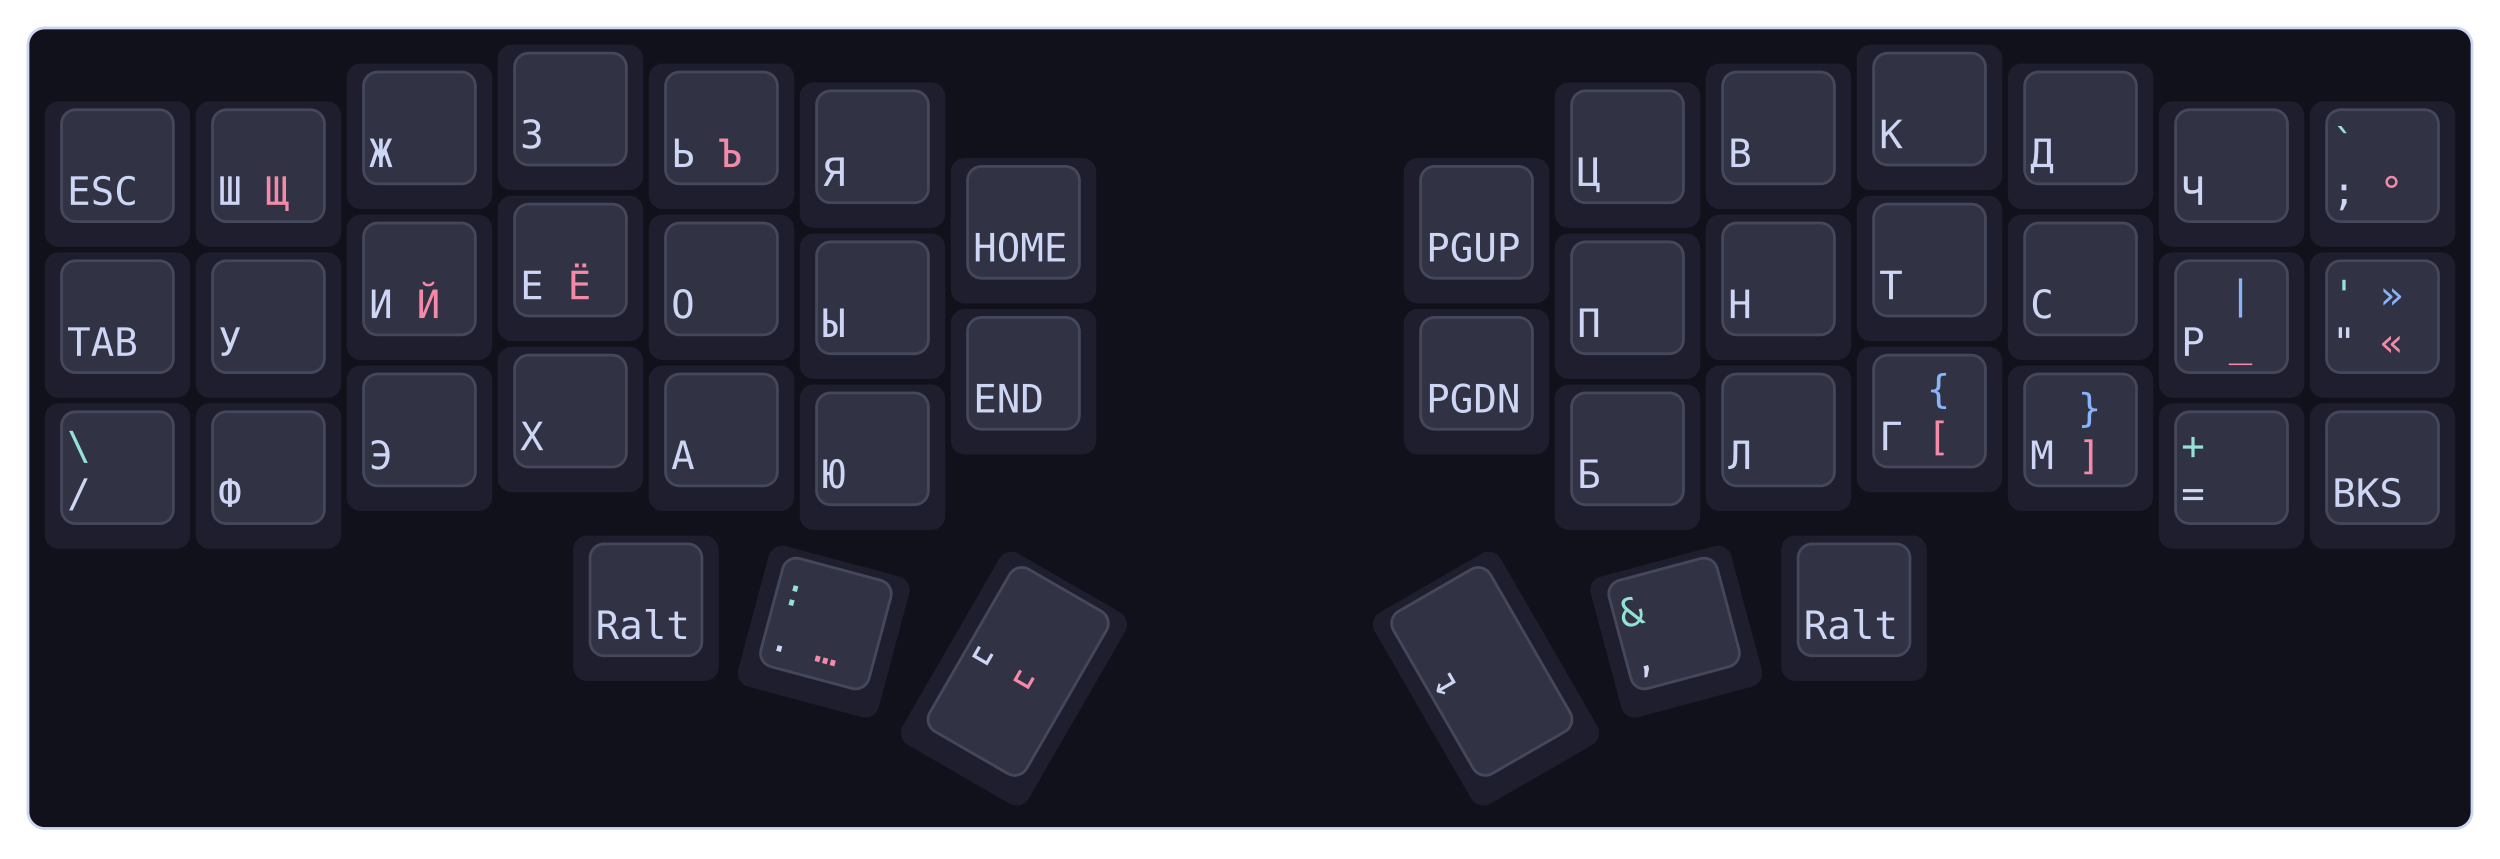
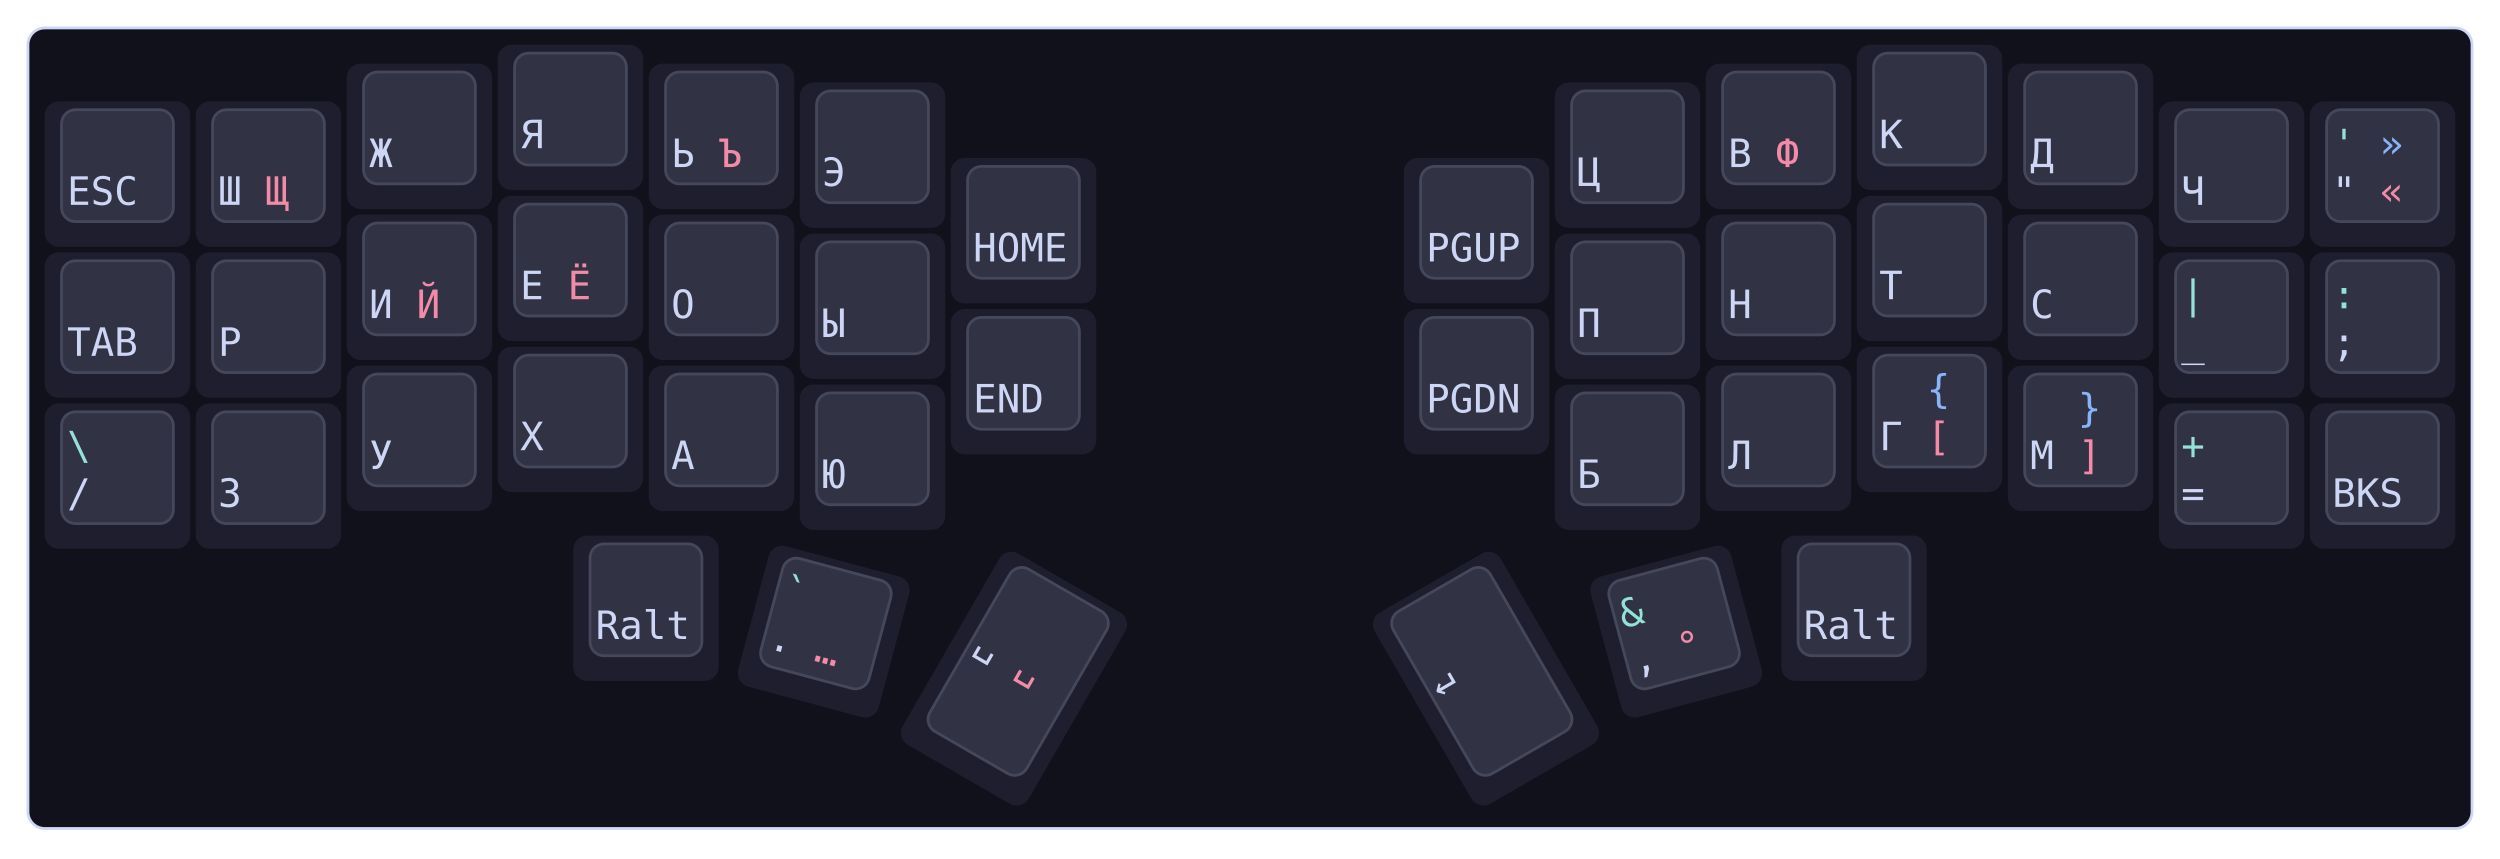
<svg xmlns="http://www.w3.org/2000/svg" width="894px" height="307px" viewBox="0 0 894 307">
  <style type="text/css">
    .keycap .outer { fill: #1e1e2e; }
    .keycap .inner { fill: #313244; stroke: #45475a; }
    .label { font: 14px monospace; }
    .label.level1 { fill: #cdd6f4; }
    .label.level2 { fill: #94e2d5; }
    .label.level3 { fill: #f38ba8; }
    .label.level4 { fill: #89b4fa; }
    .label.small { font-size: 10px; }
  </style>
  <g transform="translate(10,10)">
    <rect width="874" height="286.265" stroke="#cdd6f4" stroke-width="1" fill="#11111b" rx="6" />
    <g transform="translate(5,5)">
      <g class="keycap">
        <rect x="163" y="1" width="52" height="52" rx="5" class="outer" />
        <rect x="169" y="4" width="40" height="40" rx="5" class="inner" />
-         <text x="171.0" y="38.0" class="label level1">З</text>
+         <text x="171.0" y="38.0" class="label level1">Я</text>
        <text x="171.0" y="21.0" class="label level2" />
        <text x="188.0" y="38.0" class="label level3" />
        <text x="188.0" y="21.0" class="label level4" />
      </g>
      <g class="keycap">
        <rect x="649" y="1" width="52" height="52" rx="5" class="outer" />
        <rect x="655" y="4" width="40" height="40" rx="5" class="inner" />
        <text x="657.0" y="38.0" class="label level1">К</text>
        <text x="657.0" y="21.0" class="label level2" />
        <text x="674.0" y="38.0" class="label level3" />
        <text x="674.0" y="21.0" class="label level4" />
      </g>
      <g class="keycap">
        <rect x="109" y="7.75" width="52" height="52" rx="5" class="outer" />
        <rect x="115" y="10.75" width="40" height="40" rx="5" class="inner" />
        <text x="117.0" y="44.75" class="label level1">Ж</text>
        <text x="117.0" y="27.75" class="label level2" />
        <text x="134.0" y="44.75" class="label level3" />
        <text x="134.0" y="27.75" class="label level4" />
      </g>
      <g class="keycap">
        <rect x="217" y="7.75" width="52" height="52" rx="5" class="outer" />
        <rect x="223" y="10.75" width="40" height="40" rx="5" class="inner" />
        <text x="225.0" y="44.75" class="label level1">Ь</text>
        <text x="225.0" y="27.75" class="label level2" />
        <text x="242.0" y="44.75" class="label level3">Ъ</text>
        <text x="242.0" y="27.75" class="label level4" />
      </g>
      <g class="keycap">
        <rect x="595" y="7.75" width="52" height="52" rx="5" class="outer" />
        <rect x="601" y="10.75" width="40" height="40" rx="5" class="inner" />
        <text x="603.0" y="44.75" class="label level1">В</text>
        <text x="603.0" y="27.75" class="label level2" />
-         <text x="620.0" y="44.75" class="label level3" />
+         <text x="620.0" y="44.75" class="label level3">Ф</text>
        <text x="620.0" y="27.75" class="label level4" />
      </g>
      <g class="keycap">
        <rect x="703" y="7.75" width="52" height="52" rx="5" class="outer" />
        <rect x="709" y="10.75" width="40" height="40" rx="5" class="inner" />
        <text x="711.0" y="44.75" class="label level1">Д</text>
        <text x="711.0" y="27.75" class="label level2" />
        <text x="728.0" y="44.75" class="label level3" />
        <text x="728.0" y="27.75" class="label level4" />
      </g>
      <g class="keycap">
        <rect x="271" y="14.5" width="52" height="52" rx="5" class="outer" />
        <rect x="277" y="17.5" width="40" height="40" rx="5" class="inner" />
-         <text x="279.0" y="51.5" class="label level1">Я</text>
+         <text x="279.0" y="51.5" class="label level1">Э</text>
        <text x="279.0" y="34.5" class="label level2" />
        <text x="296.0" y="51.5" class="label level3" />
        <text x="296.0" y="34.5" class="label level4" />
      </g>
      <g class="keycap">
        <rect x="541" y="14.5" width="52" height="52" rx="5" class="outer" />
        <rect x="547" y="17.5" width="40" height="40" rx="5" class="inner" />
        <text x="549.0" y="51.5" class="label level1">Ц</text>
        <text x="549.0" y="34.5" class="label level2" />
        <text x="566.0" y="51.5" class="label level3" />
        <text x="566.0" y="34.5" class="label level4" />
      </g>
      <g class="keycap">
        <rect x="1" y="21.25" width="52" height="52" rx="5" class="outer" />
        <rect x="7" y="24.25" width="40" height="40" rx="5" class="inner" />
        <text x="9.0" y="58.25" class="label level1">ESC</text>
        <text x="9.0" y="41.25" class="label level2" />
        <text x="26.0" y="58.25" class="label level3" />
        <text x="26.0" y="41.25" class="label level4" />
      </g>
      <g class="keycap">
        <rect x="55" y="21.25" width="52" height="52" rx="5" class="outer" />
        <rect x="61" y="24.25" width="40" height="40" rx="5" class="inner" />
        <text x="63.0" y="58.25" class="label level1">Ш</text>
        <text x="63.0" y="41.25" class="label level2" />
        <text x="80.0" y="58.25" class="label level3">Щ</text>
        <text x="80.0" y="41.25" class="label level4" />
      </g>
      <g class="keycap">
        <rect x="757" y="21.25" width="52" height="52" rx="5" class="outer" />
        <rect x="763" y="24.25" width="40" height="40" rx="5" class="inner" />
        <text x="765.0" y="58.25" class="label level1">Ч</text>
        <text x="765.0" y="41.25" class="label level2" />
        <text x="782.0" y="58.25" class="label level3" />
        <text x="782.0" y="41.25" class="label level4" />
      </g>
      <g class="keycap">
        <rect x="811" y="21.25" width="52" height="52" rx="5" class="outer" />
        <rect x="817" y="24.25" width="40" height="40" rx="5" class="inner" />
-         <text x="819.0" y="58.25" class="label level1">;</text>
-         <text x="819.0" y="41.25" class="label level2">`</text>
-         <text x="836.0" y="58.25" class="label level3">°</text>
-         <text x="836.0" y="41.25" class="label level4" />
+         <text x="819.0" y="58.25" class="label level1">"</text>
+         <text x="819.0" y="41.25" class="label level2">'</text>
+         <text x="836.0" y="58.25" class="label level3">«</text>
+         <text x="836.0" y="41.25" class="label level4">»</text>
      </g>
      <g class="keycap">
        <rect x="325" y="41.5" width="52" height="52" rx="5" class="outer" />
        <rect x="331" y="44.5" width="40" height="40" rx="5" class="inner" />
        <text x="333.0" y="78.5" class="label level1">HOME</text>
        <text x="333.0" y="61.5" class="label level2" />
        <text x="350.0" y="78.5" class="label level3" />
        <text x="350.0" y="61.5" class="label level4" />
      </g>
      <g class="keycap">
        <rect x="487" y="41.5" width="52" height="52" rx="5" class="outer" />
        <rect x="493" y="44.5" width="40" height="40" rx="5" class="inner" />
        <text x="495.0" y="78.5" class="label level1">PGUP</text>
        <text x="495.0" y="61.5" class="label level2" />
        <text x="512.0" y="78.5" class="label level3" />
        <text x="512.0" y="61.5" class="label level4" />
      </g>
      <g class="keycap">
        <rect x="163" y="55" width="52" height="52" rx="5" class="outer" />
        <rect x="169" y="58" width="40" height="40" rx="5" class="inner" />
        <text x="171.0" y="92.0" class="label level1">Е</text>
        <text x="171.0" y="75.0" class="label level2" />
        <text x="188.0" y="92.0" class="label level3">Ё</text>
        <text x="188.0" y="75.0" class="label level4" />
      </g>
      <g class="keycap">
        <rect x="649" y="55" width="52" height="52" rx="5" class="outer" />
        <rect x="655" y="58" width="40" height="40" rx="5" class="inner" />
        <text x="657.0" y="92.0" class="label level1">Т</text>
        <text x="657.0" y="75.0" class="label level2" />
        <text x="674.0" y="92.0" class="label level3" />
        <text x="674.0" y="75.0" class="label level4" />
      </g>
      <g class="keycap">
        <rect x="109" y="61.75" width="52" height="52" rx="5" class="outer" />
        <rect x="115" y="64.75" width="40" height="40" rx="5" class="inner" />
        <text x="117.0" y="98.75" class="label level1">И</text>
        <text x="117.0" y="81.75" class="label level2" />
        <text x="134.0" y="98.75" class="label level3">Й</text>
        <text x="134.0" y="81.75" class="label level4" />
      </g>
      <g class="keycap">
        <rect x="217" y="61.75" width="52" height="52" rx="5" class="outer" />
        <rect x="223" y="64.75" width="40" height="40" rx="5" class="inner" />
        <text x="225.0" y="98.75" class="label level1">О</text>
        <text x="225.0" y="81.75" class="label level2" />
        <text x="242.0" y="98.75" class="label level3" />
        <text x="242.0" y="81.75" class="label level4" />
      </g>
      <g class="keycap">
        <rect x="595" y="61.75" width="52" height="52" rx="5" class="outer" />
        <rect x="601" y="64.75" width="40" height="40" rx="5" class="inner" />
        <text x="603.0" y="98.75" class="label level1">Н</text>
        <text x="603.0" y="81.75" class="label level2" />
        <text x="620.0" y="98.75" class="label level3" />
        <text x="620.0" y="81.75" class="label level4" />
      </g>
      <g class="keycap">
        <rect x="703" y="61.75" width="52" height="52" rx="5" class="outer" />
        <rect x="709" y="64.75" width="40" height="40" rx="5" class="inner" />
        <text x="711.0" y="98.75" class="label level1">С</text>
        <text x="711.0" y="81.75" class="label level2" />
        <text x="728.0" y="98.75" class="label level3" />
        <text x="728.0" y="81.75" class="label level4" />
      </g>
      <g class="keycap">
        <rect x="271" y="68.5" width="52" height="52" rx="5" class="outer" />
        <rect x="277" y="71.5" width="40" height="40" rx="5" class="inner" />
        <text x="279.0" y="105.5" class="label level1">Ы</text>
        <text x="279.0" y="88.5" class="label level2" />
        <text x="296.0" y="105.5" class="label level3" />
        <text x="296.0" y="88.5" class="label level4" />
      </g>
      <g class="keycap">
        <rect x="541" y="68.5" width="52" height="52" rx="5" class="outer" />
        <rect x="547" y="71.5" width="40" height="40" rx="5" class="inner" />
        <text x="549.0" y="105.5" class="label level1">П</text>
        <text x="549.0" y="88.5" class="label level2" />
        <text x="566.0" y="105.5" class="label level3" />
        <text x="566.0" y="88.5" class="label level4" />
      </g>
      <g class="keycap">
        <rect x="1" y="75.25" width="52" height="52" rx="5" class="outer" />
        <rect x="7" y="78.25" width="40" height="40" rx="5" class="inner" />
        <text x="9.0" y="112.25" class="label level1">TAB</text>
        <text x="9.0" y="95.25" class="label level2" />
        <text x="26.0" y="112.25" class="label level3" />
        <text x="26.0" y="95.25" class="label level4" />
      </g>
      <g class="keycap">
        <rect x="55" y="75.25" width="52" height="52" rx="5" class="outer" />
        <rect x="61" y="78.25" width="40" height="40" rx="5" class="inner" />
-         <text x="63.0" y="112.25" class="label level1">У</text>
+         <text x="63.0" y="112.25" class="label level1">Р</text>
        <text x="63.0" y="95.25" class="label level2" />
        <text x="80.0" y="112.25" class="label level3" />
        <text x="80.0" y="95.25" class="label level4" />
      </g>
      <g class="keycap">
        <rect x="757" y="75.25" width="52" height="52" rx="5" class="outer" />
        <rect x="763" y="78.25" width="40" height="40" rx="5" class="inner" />
-         <text x="765.0" y="112.25" class="label level1">Р</text>
-         <text x="765.0" y="95.25" class="label level2" />
-         <text x="782.0" y="112.25" class="label level3">_</text>
-         <text x="782.0" y="95.25" class="label level4">|</text>
+         <text x="765.0" y="112.25" class="label level1">_</text>
+         <text x="765.0" y="95.25" class="label level2">|</text>
+         <text x="782.0" y="112.25" class="label level3" />
+         <text x="782.0" y="95.25" class="label level4" />
      </g>
      <g class="keycap">
        <rect x="811" y="75.25" width="52" height="52" rx="5" class="outer" />
        <rect x="817" y="78.25" width="40" height="40" rx="5" class="inner" />
-         <text x="819.0" y="112.25" class="label level1">"</text>
-         <text x="819.0" y="95.25" class="label level2">'</text>
-         <text x="836.0" y="112.25" class="label level3">«</text>
-         <text x="836.0" y="95.25" class="label level4">»</text>
+         <text x="819.0" y="112.25" class="label level1">;</text>
+         <text x="819.0" y="95.25" class="label level2">:</text>
+         <text x="836.0" y="112.25" class="label level3" />
+         <text x="836.0" y="95.25" class="label level4" />
      </g>
      <g class="keycap">
        <rect x="325" y="95.5" width="52" height="52" rx="5" class="outer" />
        <rect x="331" y="98.5" width="40" height="40" rx="5" class="inner" />
        <text x="333.0" y="132.5" class="label level1">END</text>
        <text x="333.0" y="115.5" class="label level2" />
        <text x="350.0" y="132.5" class="label level3" />
        <text x="350.0" y="115.5" class="label level4" />
      </g>
      <g class="keycap">
        <rect x="487" y="95.5" width="52" height="52" rx="5" class="outer" />
        <rect x="493" y="98.5" width="40" height="40" rx="5" class="inner" />
        <text x="495.0" y="132.5" class="label level1">PGDN</text>
        <text x="495.0" y="115.5" class="label level2" />
        <text x="512.0" y="132.5" class="label level3" />
        <text x="512.0" y="115.5" class="label level4" />
      </g>
      <g class="keycap">
        <rect x="163" y="109" width="52" height="52" rx="5" class="outer" />
        <rect x="169" y="112" width="40" height="40" rx="5" class="inner" />
        <text x="171.0" y="146.0" class="label level1">Х</text>
        <text x="171.0" y="129.0" class="label level2" />
        <text x="188.0" y="146.0" class="label level3" />
        <text x="188.0" y="129.0" class="label level4" />
      </g>
      <g class="keycap">
        <rect x="649" y="109" width="52" height="52" rx="5" class="outer" />
        <rect x="655" y="112" width="40" height="40" rx="5" class="inner" />
        <text x="657.0" y="146.0" class="label level1">Г</text>
        <text x="657.0" y="129.0" class="label level2" />
        <text x="674.0" y="146.0" class="label level3">[</text>
        <text x="674.0" y="129.0" class="label level4">{</text>
      </g>
      <g class="keycap">
        <rect x="109" y="115.75" width="52" height="52" rx="5" class="outer" />
        <rect x="115" y="118.75" width="40" height="40" rx="5" class="inner" />
-         <text x="117.0" y="152.75" class="label level1">Э</text>
+         <text x="117.0" y="152.75" class="label level1">У</text>
        <text x="117.0" y="135.75" class="label level2" />
        <text x="134.0" y="152.75" class="label level3" />
        <text x="134.0" y="135.75" class="label level4" />
      </g>
      <g class="keycap">
        <rect x="217" y="115.75" width="52" height="52" rx="5" class="outer" />
        <rect x="223" y="118.75" width="40" height="40" rx="5" class="inner" />
        <text x="225.0" y="152.75" class="label level1">А</text>
        <text x="225.0" y="135.75" class="label level2" />
        <text x="242.0" y="152.75" class="label level3" />
        <text x="242.0" y="135.75" class="label level4" />
      </g>
      <g class="keycap">
        <rect x="595" y="115.75" width="52" height="52" rx="5" class="outer" />
        <rect x="601" y="118.75" width="40" height="40" rx="5" class="inner" />
        <text x="603.0" y="152.75" class="label level1">Л</text>
        <text x="603.0" y="135.75" class="label level2" />
        <text x="620.0" y="152.75" class="label level3" />
        <text x="620.0" y="135.75" class="label level4" />
      </g>
      <g class="keycap">
        <rect x="703" y="115.75" width="52" height="52" rx="5" class="outer" />
        <rect x="709" y="118.75" width="40" height="40" rx="5" class="inner" />
        <text x="711.0" y="152.75" class="label level1">М</text>
        <text x="711.0" y="135.75" class="label level2" />
        <text x="728.0" y="152.75" class="label level3">]</text>
        <text x="728.0" y="135.75" class="label level4">}</text>
      </g>
      <g class="keycap">
        <rect x="271" y="122.5" width="52" height="52" rx="5" class="outer" />
        <rect x="277" y="125.5" width="40" height="40" rx="5" class="inner" />
        <text x="279.0" y="159.5" class="label level1">Ю</text>
        <text x="279.0" y="142.5" class="label level2" />
        <text x="296.0" y="159.5" class="label level3" />
        <text x="296.0" y="142.5" class="label level4" />
      </g>
      <g class="keycap">
        <rect x="541" y="122.5" width="52" height="52" rx="5" class="outer" />
        <rect x="547" y="125.5" width="40" height="40" rx="5" class="inner" />
        <text x="549.0" y="159.5" class="label level1">Б</text>
        <text x="549.0" y="142.5" class="label level2" />
        <text x="566.0" y="159.5" class="label level3" />
        <text x="566.0" y="142.5" class="label level4" />
      </g>
      <g class="keycap">
        <rect x="1" y="129.25" width="52" height="52" rx="5" class="outer" />
        <rect x="7" y="132.25" width="40" height="40" rx="5" class="inner" />
        <text x="9.0" y="166.25" class="label level1">/</text>
        <text x="9.0" y="149.25" class="label level2">\</text>
        <text x="26.0" y="166.25" class="label level3" />
        <text x="26.0" y="149.25" class="label level4" />
      </g>
      <g class="keycap">
        <rect x="55" y="129.25" width="52" height="52" rx="5" class="outer" />
        <rect x="61" y="132.25" width="40" height="40" rx="5" class="inner" />
-         <text x="63.0" y="166.25" class="label level1">Ф</text>
+         <text x="63.0" y="166.25" class="label level1">З</text>
        <text x="63.0" y="149.25" class="label level2" />
        <text x="80.0" y="166.25" class="label level3" />
        <text x="80.0" y="149.25" class="label level4" />
      </g>
      <g class="keycap">
        <rect x="757" y="129.25" width="52" height="52" rx="5" class="outer" />
        <rect x="763" y="132.25" width="40" height="40" rx="5" class="inner" />
        <text x="765.0" y="166.25" class="label level1">=</text>
        <text x="765.0" y="149.25" class="label level2">+</text>
        <text x="782.0" y="166.25" class="label level3" />
        <text x="782.0" y="149.25" class="label level4" />
      </g>
      <g class="keycap">
        <rect x="811" y="129.25" width="52" height="52" rx="5" class="outer" />
        <rect x="817" y="132.25" width="40" height="40" rx="5" class="inner" />
        <text x="819.0" y="166.25" class="label level1">BKS</text>
        <text x="819.0" y="149.25" class="label level2" />
        <text x="836.0" y="166.25" class="label level3" />
        <text x="836.0" y="149.25" class="label level4" />
      </g>
      <g class="keycap">
        <rect x="190" y="176.5" width="52" height="52" rx="5" class="outer" />
        <rect x="196" y="179.5" width="40" height="40" rx="5" class="inner" />
        <text x="198.0" y="213.5" class="label level1">Ralt</text>
        <text x="198.0" y="196.5" class="label level2" />
        <text x="215.0" y="213.5" class="label level3" />
        <text x="215.0" y="196.5" class="label level4" />
      </g>
      <g class="keycap">
        <rect x="622" y="176.5" width="52" height="52" rx="5" class="outer" />
        <rect x="628" y="179.5" width="40" height="40" rx="5" class="inner" />
        <text x="630.0" y="213.5" class="label level1">Ralt</text>
        <text x="630.0" y="196.5" class="label level2" />
        <text x="647.0" y="213.5" class="label level3" />
        <text x="647.0" y="196.5" class="label level4" />
      </g>
      <g class="keycap" transform="rotate(15 243 243)">
        <rect x="244" y="176.5" width="52" height="52" rx="5" class="outer" />
        <rect x="250" y="179.5" width="40" height="40" rx="5" class="inner" />
        <text x="252.0" y="213.5" class="label level1">.</text>
-         <text x="252.0" y="196.5" class="label level2">:</text>
+         <text x="252.0" y="196.5" class="label level2">`</text>
        <text x="269.0" y="213.5" class="label level3">…</text>
        <text x="269.0" y="196.5" class="label level4" />
      </g>
      <g class="keycap" transform="rotate(30 27 27)">
        <rect x="379" y="1" width="52" height="79" rx="5" class="outer" />
        <rect x="385" y="4" width="40" height="67" rx="5" class="inner" />
        <text x="387.0" y="38.0" class="label level1">␣</text>
        <text x="387.0" y="21.0" class="label level2" />
        <text x="404.0" y="38.0" class="label level3">␣</text>
        <text x="404.0" y="21.0" class="label level4" />
      </g>
      <g class="keycap" transform="rotate(-30 837 27)">
        <rect x="433" y="1" width="52" height="79" rx="5" class="outer" />
        <rect x="439" y="4" width="40" height="67" rx="5" class="inner" />
        <text x="441.0" y="38.0" class="label level1">↵</text>
        <text x="441.0" y="21.0" class="label level2" />
        <text x="458.0" y="38.0" class="label level3" />
        <text x="458.0" y="21.0" class="label level4" />
      </g>
      <g class="keycap" transform="rotate(-15 621 243)">
        <rect x="568" y="176.5" width="52" height="52" rx="5" class="outer" />
        <rect x="574" y="179.5" width="40" height="40" rx="5" class="inner" />
        <text x="576.0" y="213.5" class="label level1">,</text>
        <text x="576.0" y="196.5" class="label level2">&amp;</text>
-         <text x="593.0" y="213.5" class="label level3" />
+         <text x="593.0" y="213.5" class="label level3">°</text>
        <text x="593.0" y="196.5" class="label level4" />
      </g>
    </g>
  </g>
</svg>
